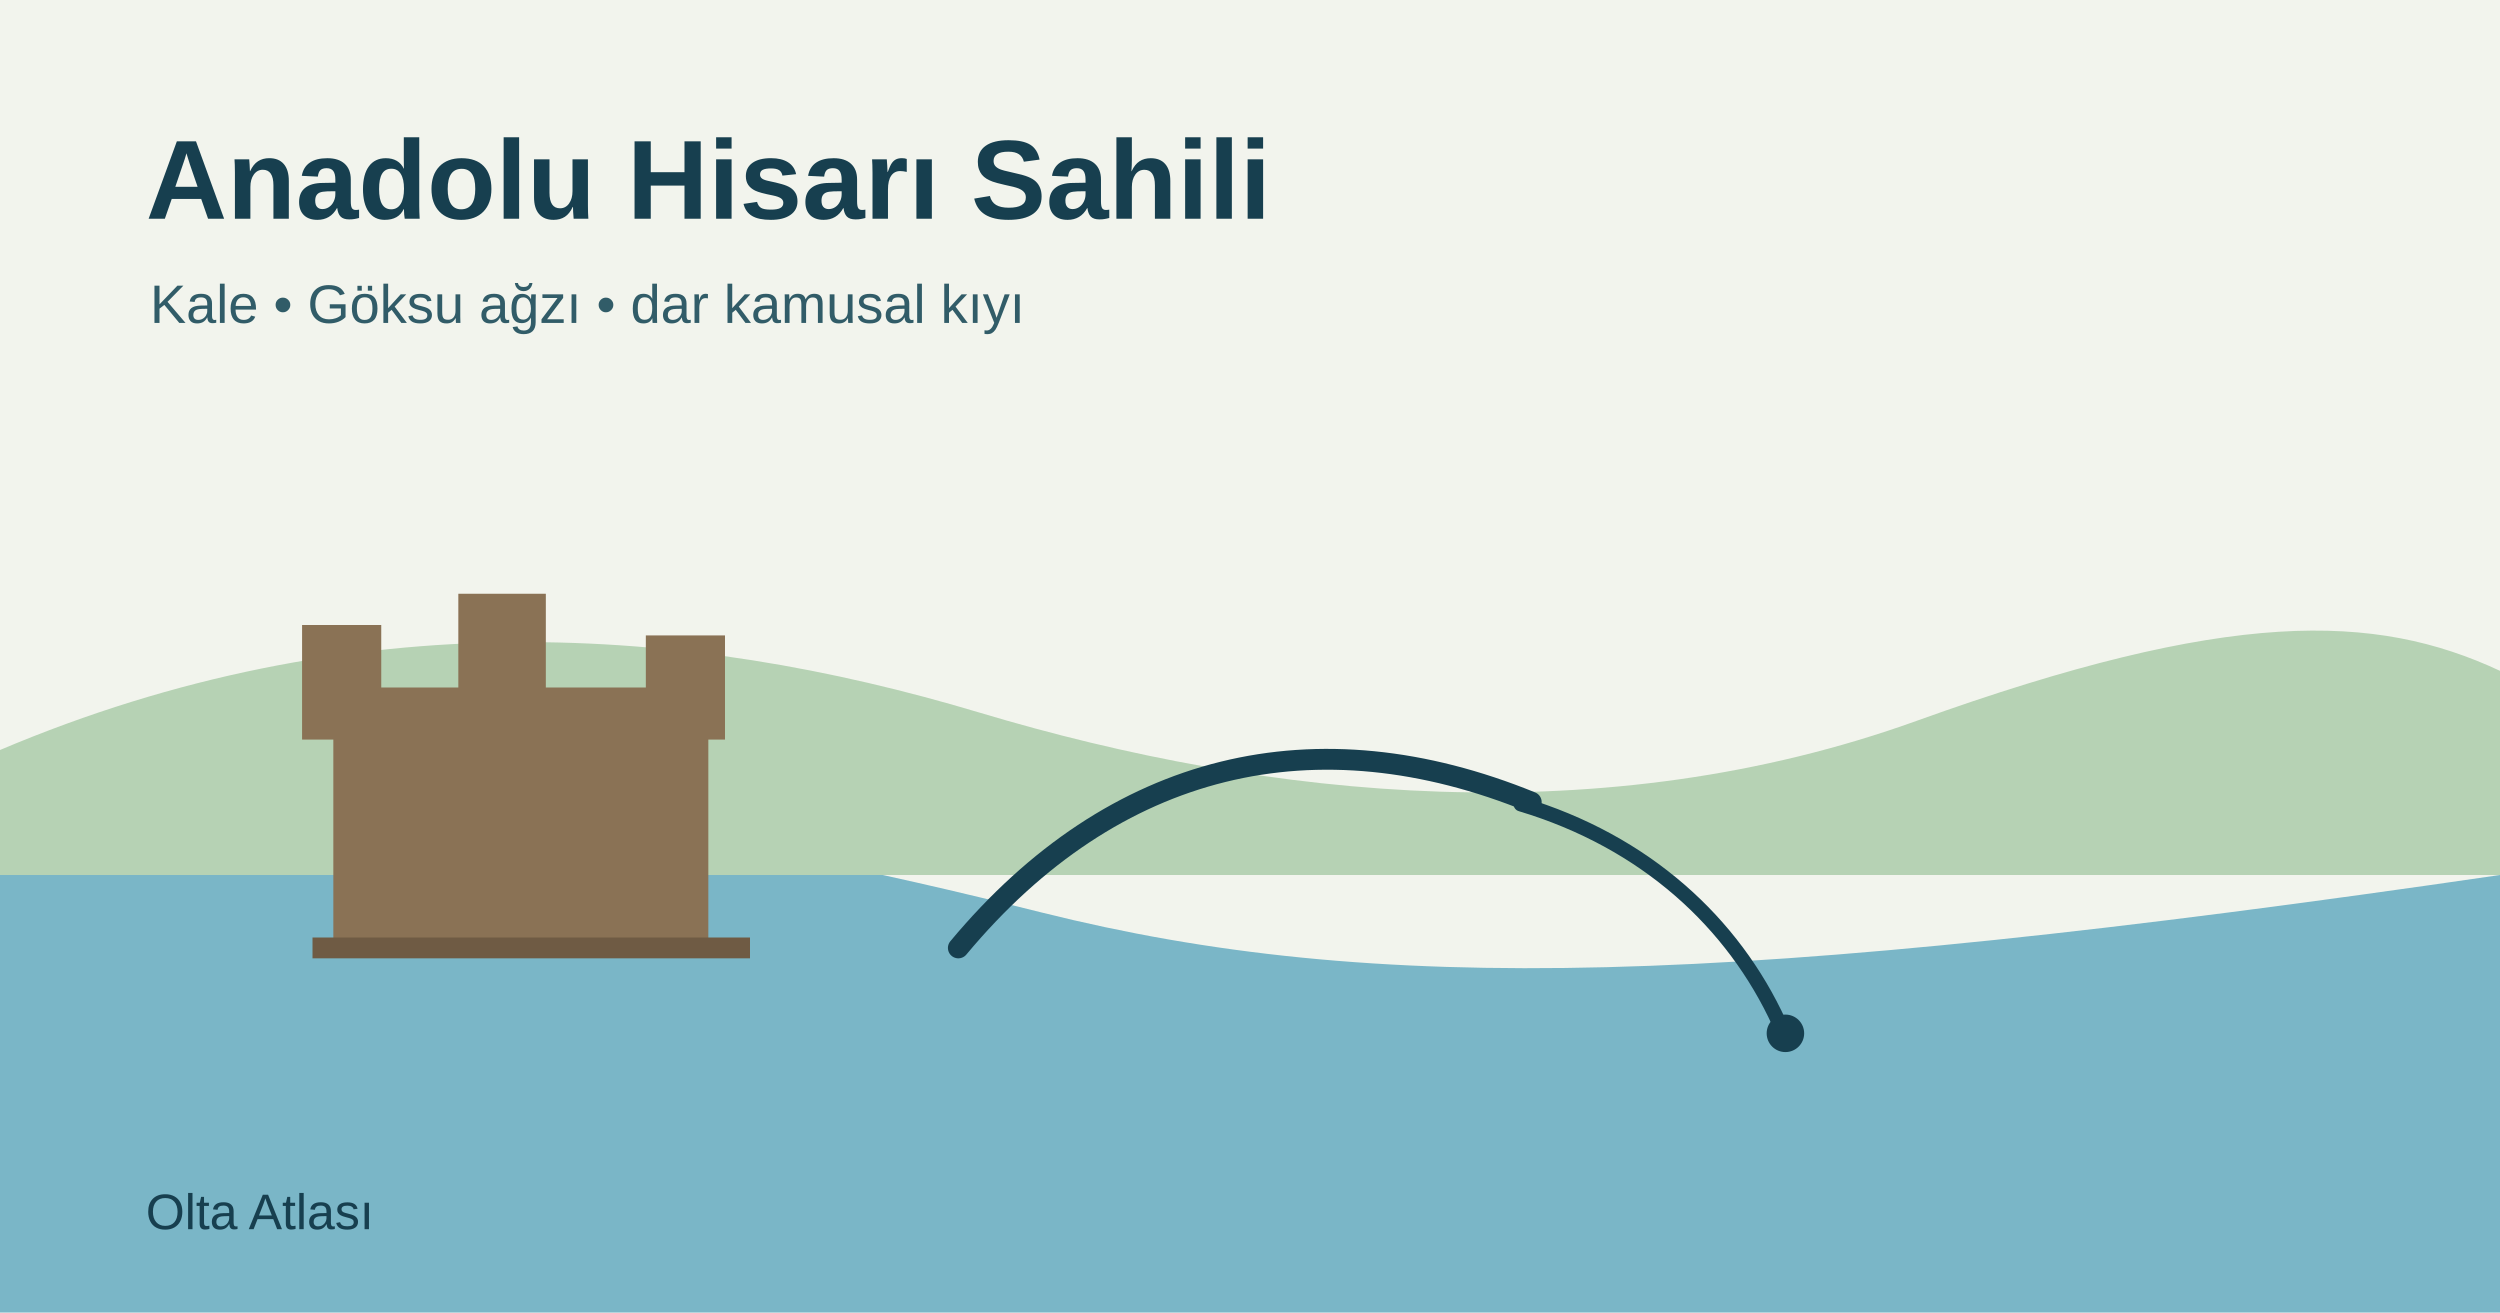
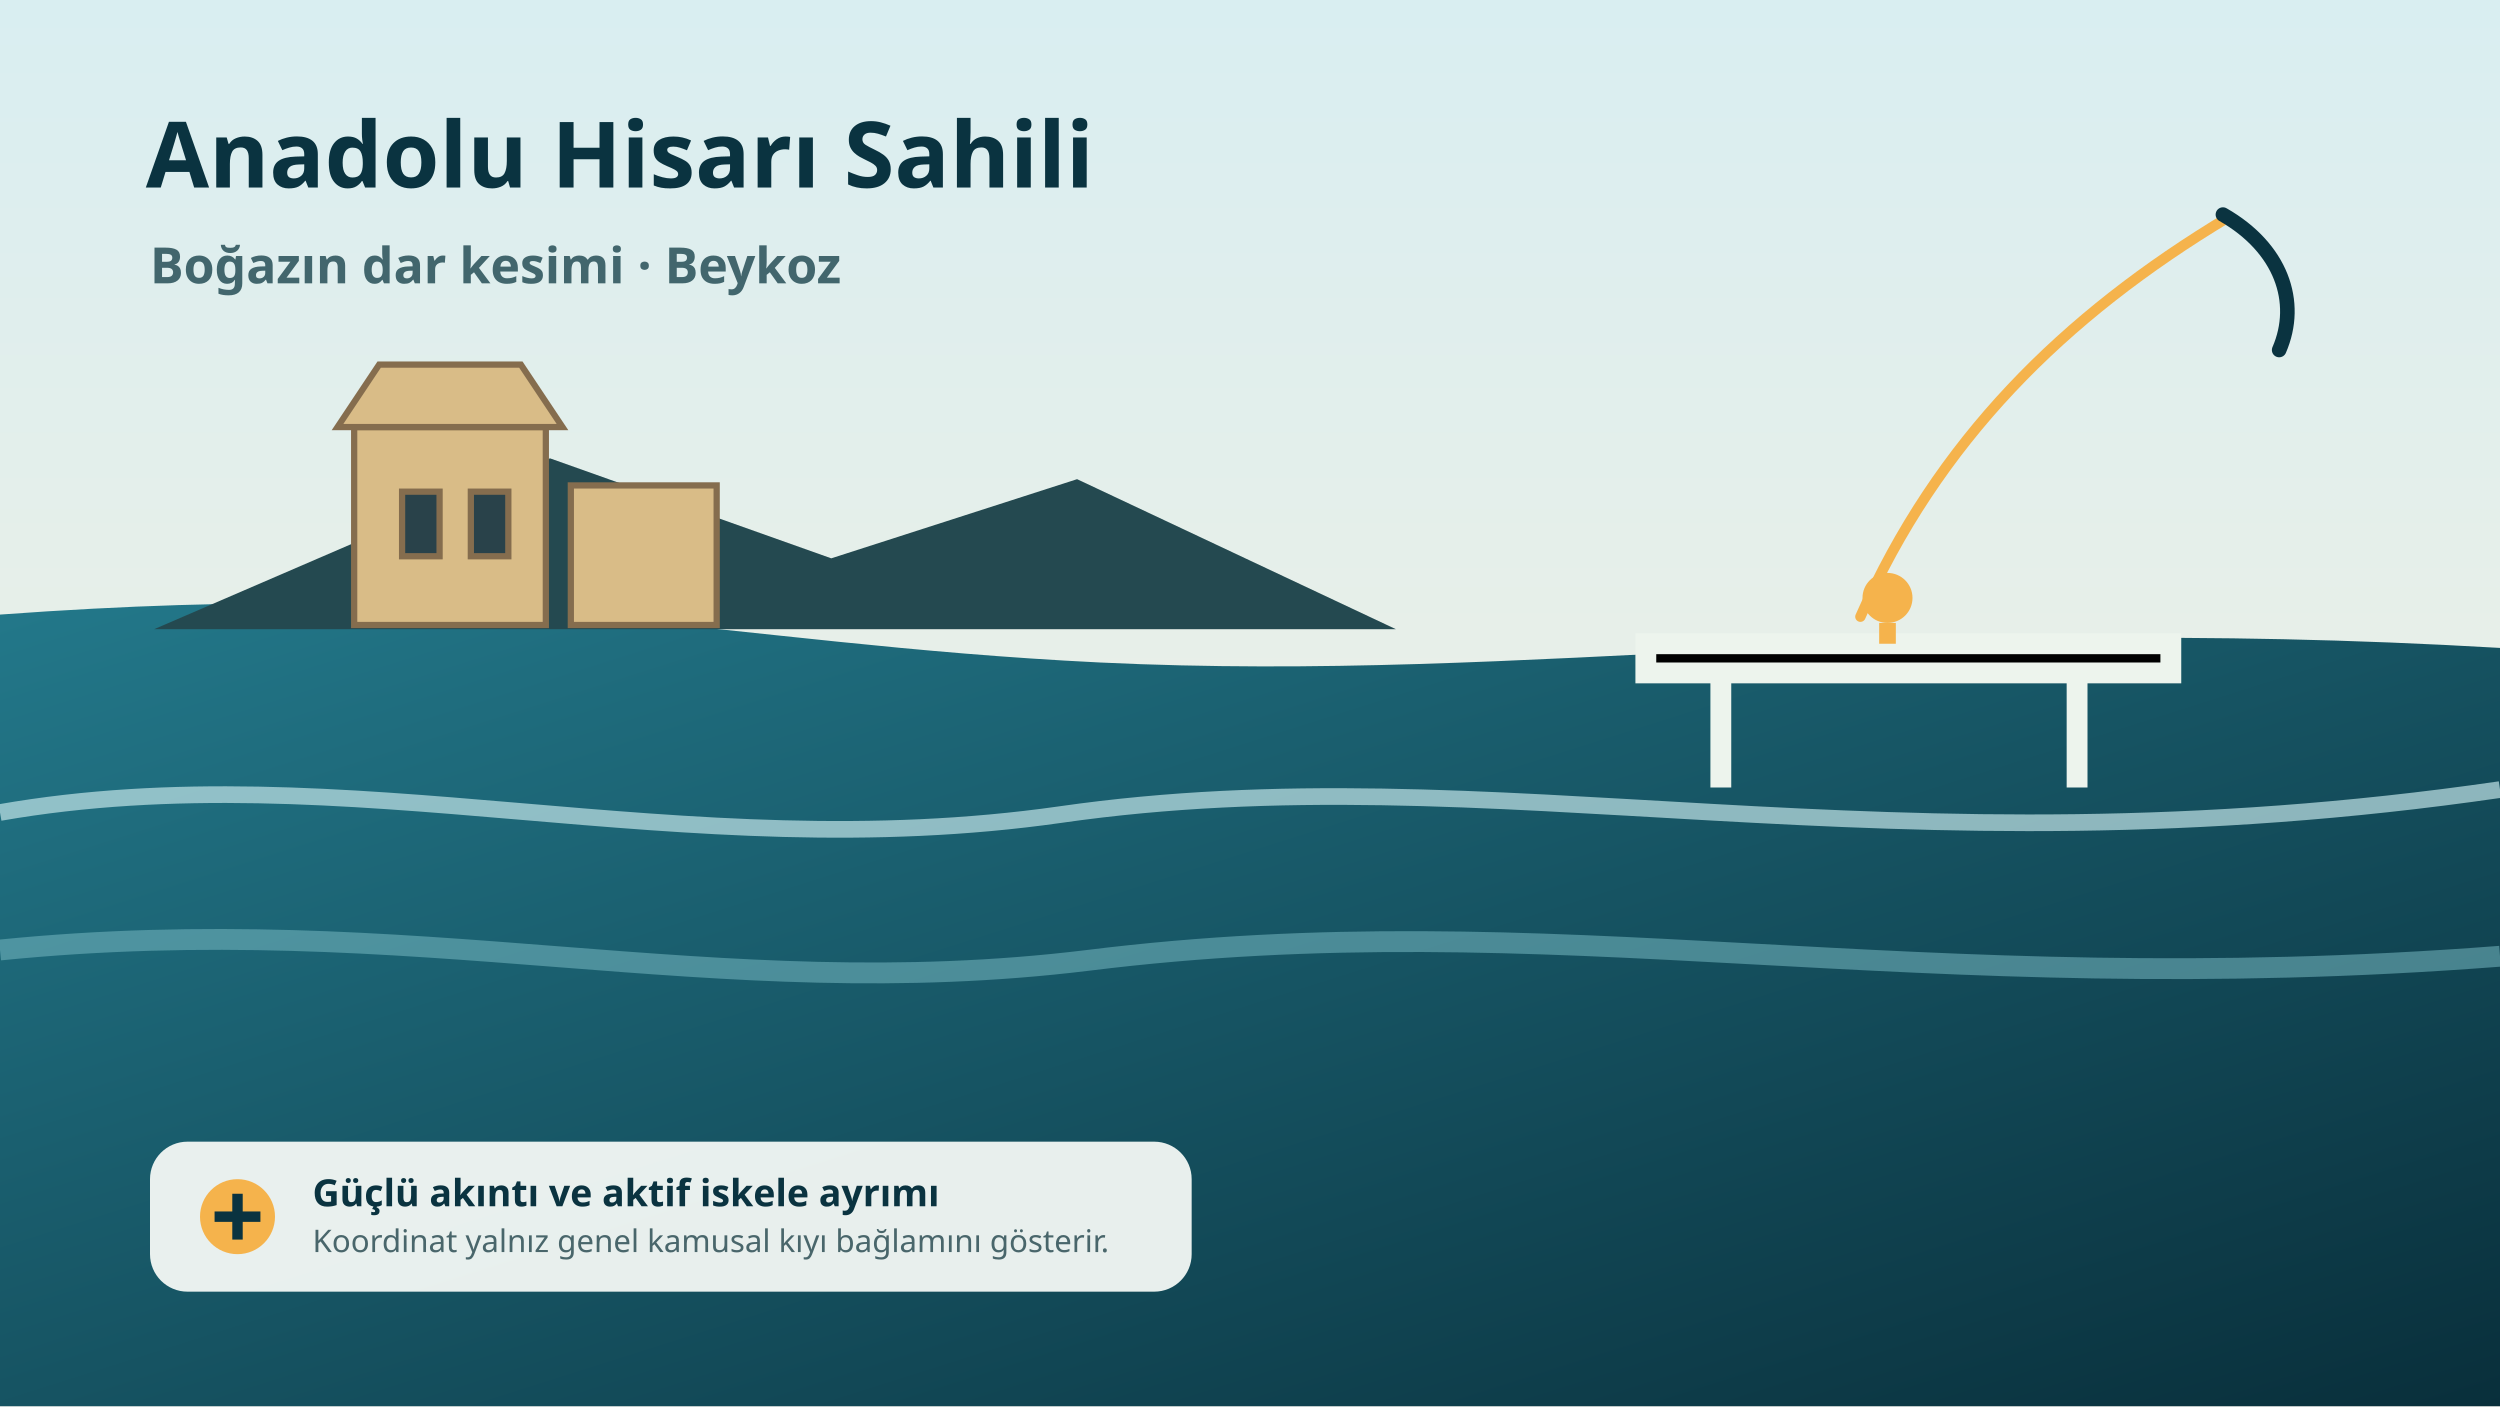
- <svg xmlns="http://www.w3.org/2000/svg" viewBox="0 0 1200 630" role="img" aria-labelledby="t d">
-   <rect width="1200" height="630" fill="#f2f4ed" />
-   <path d="M0 420c170-54 340-22 500 18s330 36 700-18v210H0z" fill="#7ab6c7" />
-   <path d="M0 360c170-72 330-60 470-18s300 58 450 4 220-52 280-24v98H0z" fill="#b6d2b4" />
-   <path d="M160 330h180v125H160zM145 300h38v55h-38zM220 285h42v70h-42zM310 305h38v50h-38z" fill="#8a7255" />
-   <path d="M150 455h210" stroke="#6f5b44" stroke-width="10" />
-   <path d="M460 455c75-90 172-112 275-70" fill="none" stroke="#173f4f" stroke-width="10" stroke-linecap="round" />
-   <path d="M730 386c60 18 102 57 124 105" fill="none" stroke="#173f4f" stroke-width="7" stroke-linecap="round" />
-   <circle cx="857" cy="496" r="9" fill="#173f4f" />
-   <text x="70" y="105" font-family="Arial,sans-serif" font-size="54" font-weight="700" fill="#173f4f">Anadolu Hisarı Sahili</text>
-   <text x="72" y="155" font-family="Arial,sans-serif" font-size="26" fill="#315c68">Kale • Göksu ağzı • dar kamusal kıyı</text>
-   <text x="70" y="590" font-family="Arial,sans-serif" font-size="24" fill="#173f4f">Olta Atlası</text>
+ <svg xmlns="http://www.w3.org/2000/svg" viewBox="0 0 1200 675" role="img" aria-labelledby="t d">
+   <defs>
+     <linearGradient id="sky" x1="0" y1="0" x2="0" y2="1">
+       <stop stop-color="#d9eef1" />
+       <stop offset="1" stop-color="#f8f0df" />
+     </linearGradient>
+     <linearGradient id="sea" x1="0" y1="0" x2="1" y2="1">
+       <stop stop-color="#23788a" />
+       <stop offset="1" stop-color="#092f3b" />
+     </linearGradient>
+   </defs>
+   <rect width="1200" height="675" fill="url(#sky)" />
+   <path d="M0 295c245-18 345 14 528 23 210 10 381-24 672-7v364H0z" fill="url(#sea)" />
+   <path d="M0 390c166-29 327 27 509 1 209-30 395 31 691-12" fill="none" stroke="#c6e8eb" stroke-width="8" opacity=".68" />
+   <path d="M0 456c199-20 342 27 522 5 225-28 393 20 678-2" fill="none" stroke="#76b8c1" stroke-width="10" opacity=".55" />
+   <path d="M74 302l190-82 135 48 118-38 153 72z" fill="#244950" />
+   <g fill="#d9bc87" stroke="#856d4e" stroke-width="3">
+     <rect x="170" y="205" width="92" height="95" />
+     <rect x="274" y="233" width="70" height="67" />
+     <path d="M162 205h108l-20-30h-68z" />
+     <rect x="193" y="236" width="18" height="31" fill="#29424a" />
+     <rect x="226" y="236" width="18" height="31" fill="#29424a" />
+   </g>
+   <path d="M790 309h252v14H790zM826 323v55m171-55v55" stroke="#edf4ed" stroke-width="10" />
+   <circle cx="906" cy="287" r="12" fill="#f5b34c" />
+   <path d="M906 299v10" stroke="#f5b34c" stroke-width="8" />
+   <path d="M1070 104c-80 48-140 108-177 192" fill="none" stroke="#f5b34c" stroke-width="5" stroke-linecap="round" />
+   <path d="M1067 103c28 16 37 42 27 65" fill="none" stroke="#0a3340" stroke-width="7" stroke-linecap="round" />
+   <text x="70" y="90" font-family="system-ui,sans-serif" font-size="44" font-weight="800" fill="#0a3340">Anadolu Hisarı Sahili</text>
+   <text x="72" y="136" font-family="system-ui,sans-serif" font-size="24" font-weight="650" fill="#42666d">Boğazın dar kesimi · Beykoz</text>
+   <g transform="translate(72 548)">
+     <rect width="500" height="72" rx="18" fill="#f7fbf8" opacity=".93" />
+     <circle cx="42" cy="36" r="18" fill="#f5b34c" />
+     <path d="M31 36h22m-11-11v22" stroke="#0a3340" stroke-width="5" />
+     <text x="78" y="31" font-family="system-ui,sans-serif" font-size="18" font-weight="800" fill="#0a3340">Güçlü akıntı ve aktif iskele ayrımı</text>
+     <text x="78" y="53" font-family="system-ui,sans-serif" font-size="15" fill="#49666b">Koordinat yalnız genel kamusal kıyı bağlamını gösterir.</text>
+   </g>
</svg>
